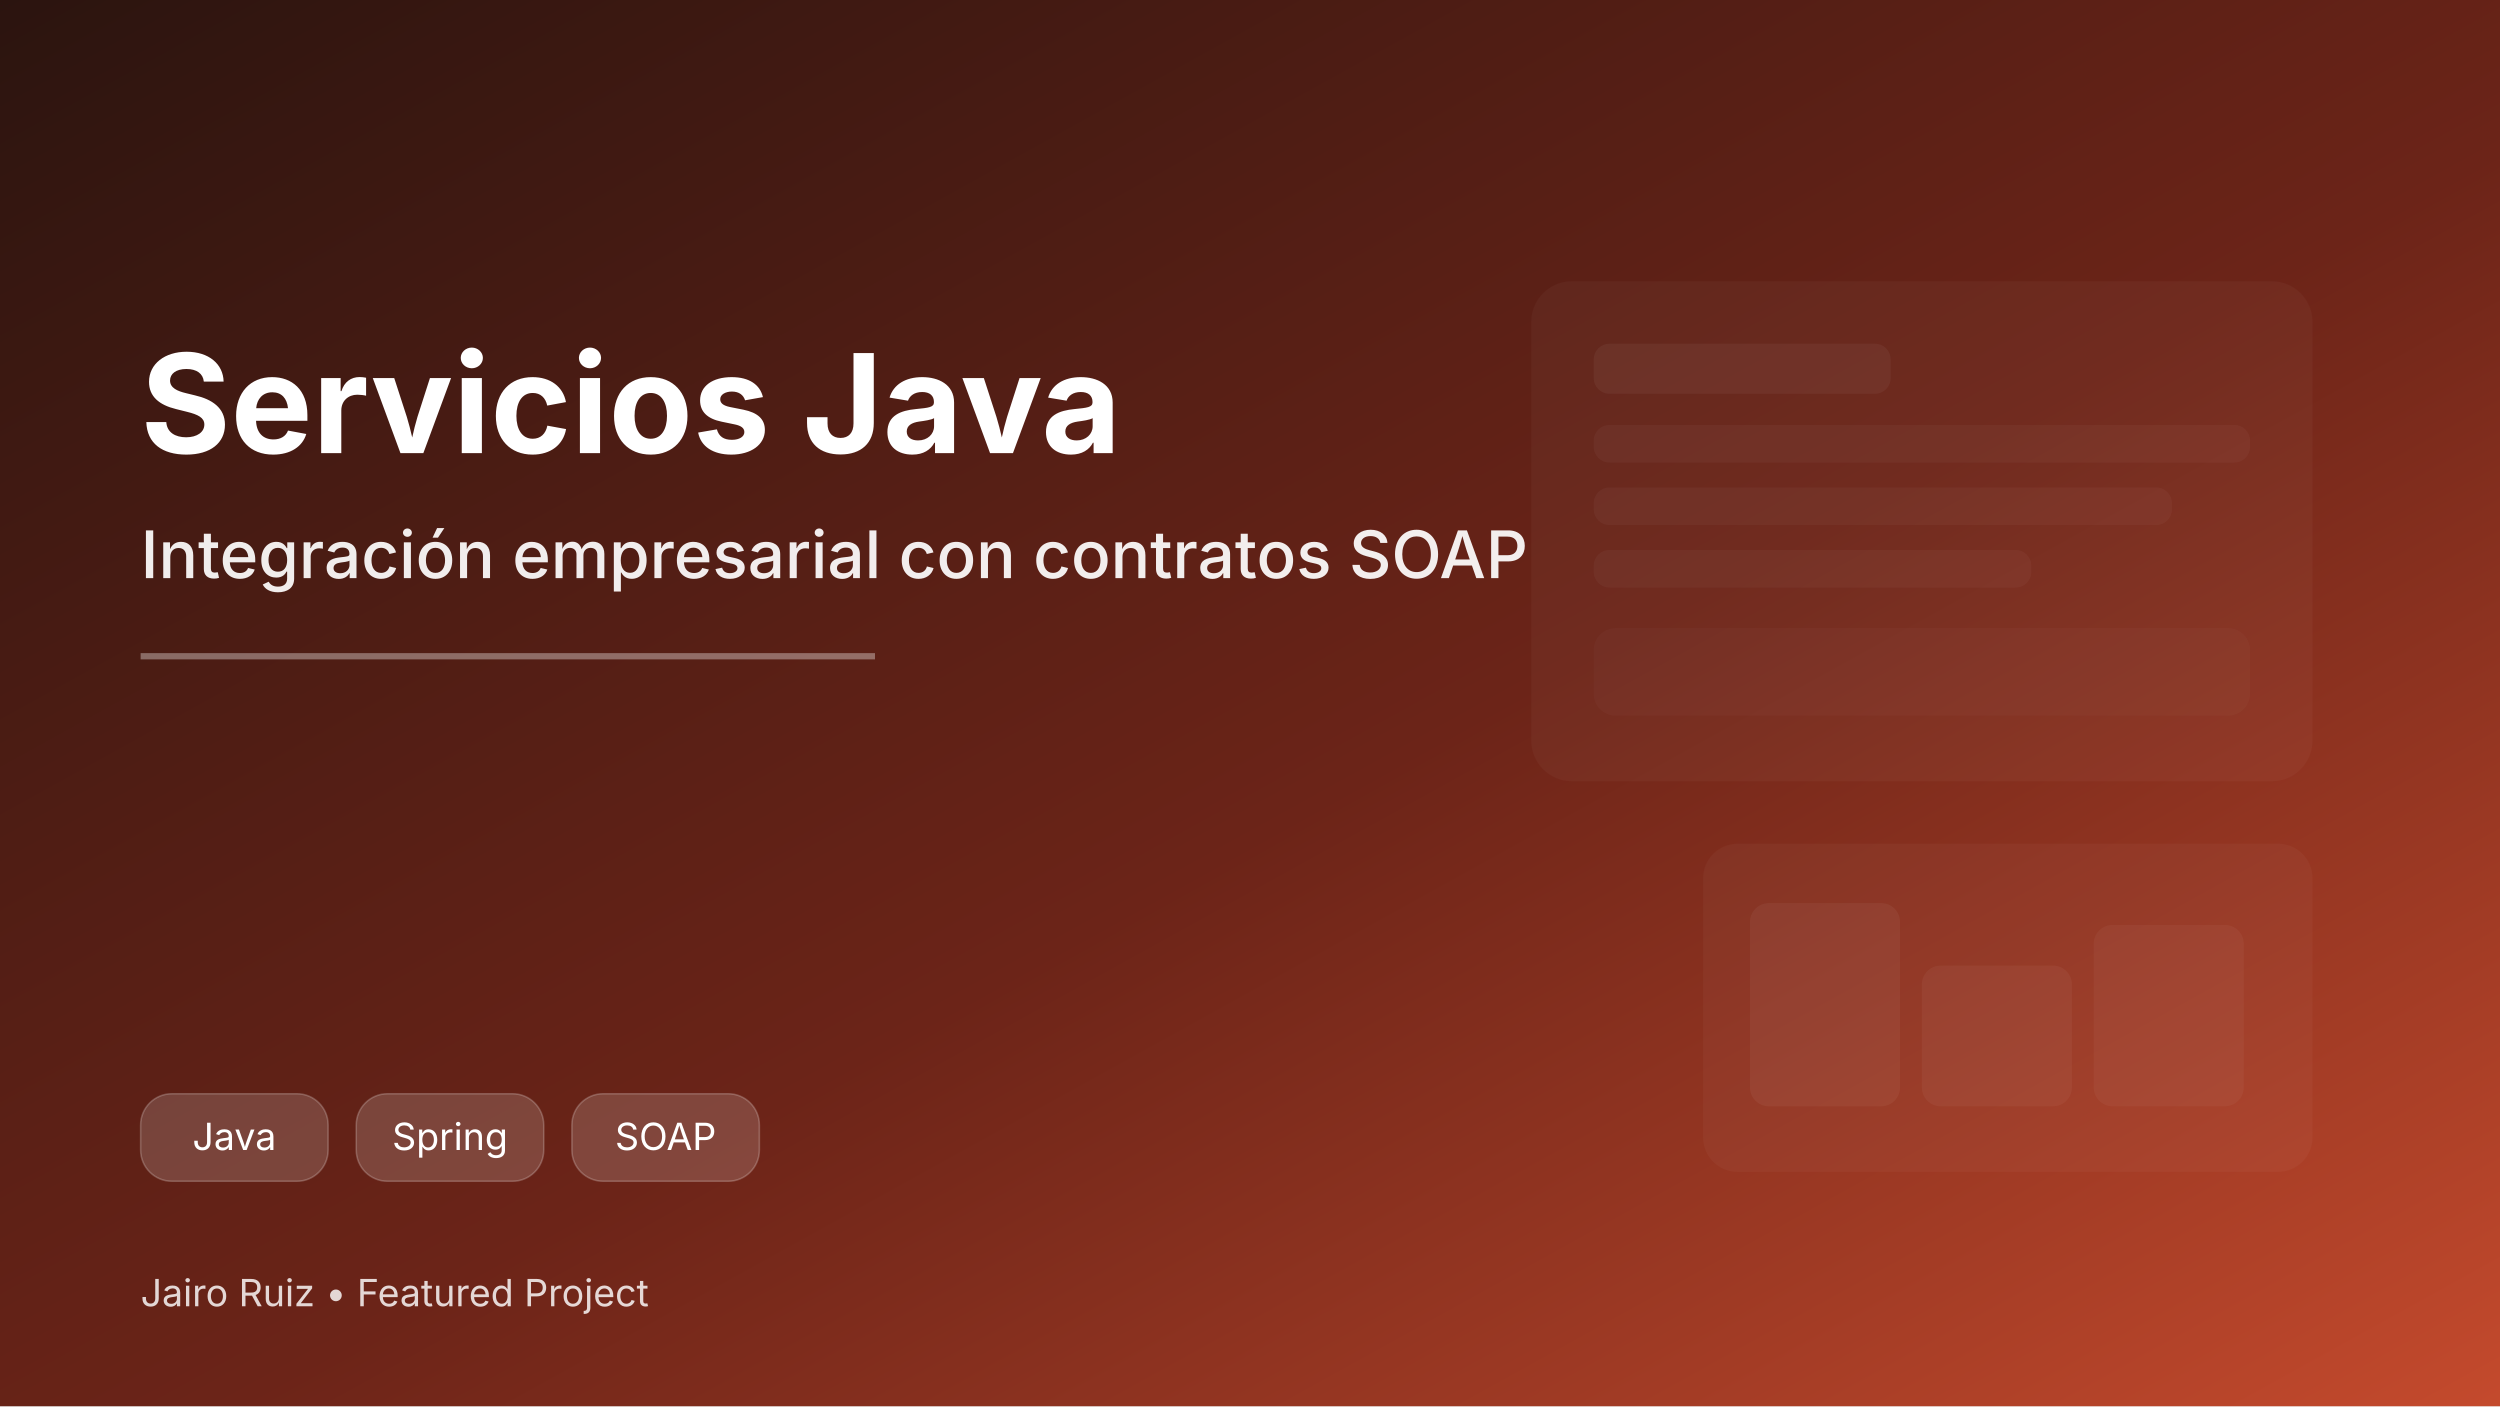
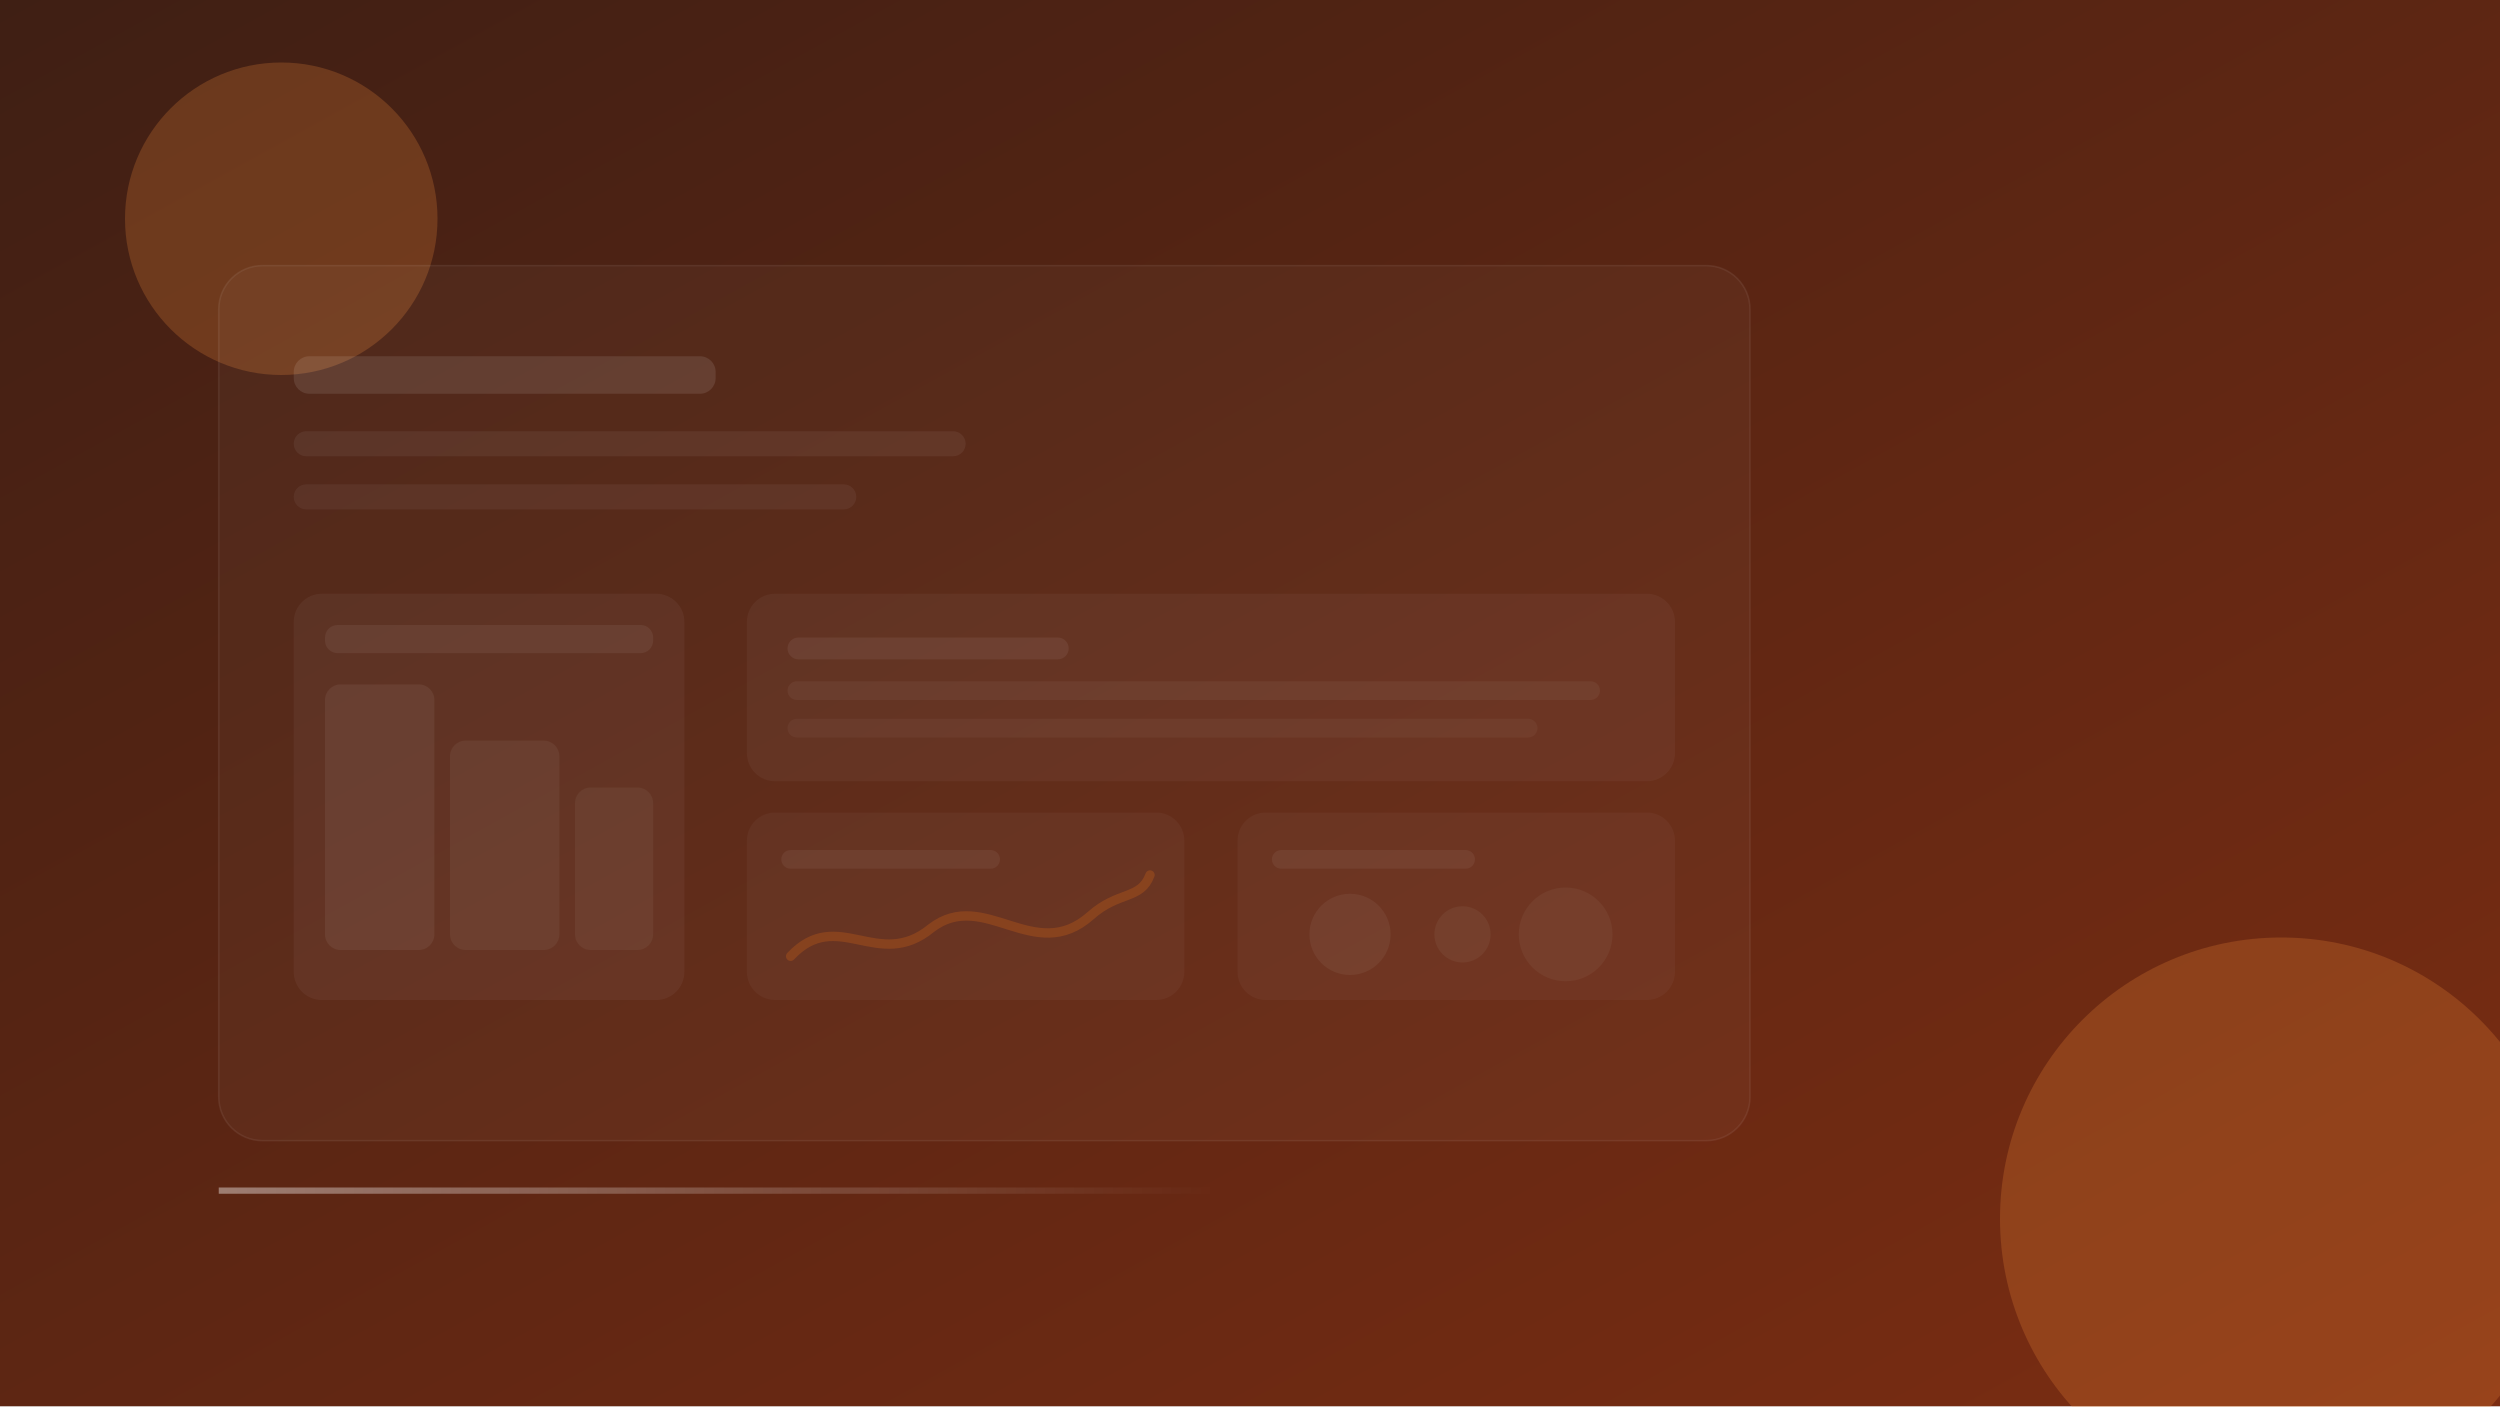
- <svg xmlns="http://www.w3.org/2000/svg" width="1600" height="900" viewBox="0 0 1600 900" role="img" aria-label="Servicios Java">
+ <svg xmlns="http://www.w3.org/2000/svg" width="1600" height="900" viewBox="0 0 1600 900" role="img" aria-label="Project cover">
  <defs>
    <linearGradient id="bg" x1="0" y1="0" x2="1" y2="1">
-       <stop offset="0%" stop-color="#2b140f" />
-       <stop offset="55%" stop-color="#6c2418" />
-       <stop offset="100%" stop-color="#c44a2d" />
+       <stop offset="0%" stop-color="#3f1f14" />
+       <stop offset="100%" stop-color="#7c2d12" />
    </linearGradient>
-     <radialGradient id="glow1" cx="0" cy="0" r="1" gradientTransform="translate(1250 180) rotate(90) scale(240 400)">
-       <stop offset="0%" stop-color="rgba(255,255,255,0.32)" />
-       <stop offset="100%" stop-color="rgba(255,255,255,0)" />
-     </radialGradient>
-     <radialGradient id="glow2" cx="0" cy="0" r="1" gradientTransform="translate(300 820) rotate(90) scale(260 440)">
-       <stop offset="0%" stop-color="rgba(255,255,255,0.22)" />
-       <stop offset="100%" stop-color="rgba(255,255,255,0)" />
-     </radialGradient>
+     <linearGradient id="line" x1="0" y1="0" x2="1" y2="0">
+       <stop offset="0%" stop-color="rgba(255,255,255,0.4)" />
+       <stop offset="100%" stop-color="rgba(255,255,255,0.0)" />
+     </linearGradient>
  </defs>
  <rect width="1600" height="900" fill="url(#bg)" />
-   <rect width="1600" height="900" fill="url(#glow1)" />
-   <rect width="1600" height="900" fill="url(#glow2)" />
  <g opacity="0.22">
-     <rect x="980" y="180" width="500" height="320" rx="26" fill="rgba(255,255,255,0.14)" />
-     <rect x="1020" y="220" width="190" height="32" rx="10" fill="rgba(255,255,255,0.24)" />
-     <rect x="1020" y="272" width="420" height="24" rx="10" fill="rgba(255,255,255,0.18)" />
-     <rect x="1020" y="312" width="370" height="24" rx="10" fill="rgba(255,255,255,0.18)" />
-     <rect x="1020" y="352" width="280" height="24" rx="10" fill="rgba(255,255,255,0.18)" />
-     <rect x="1020" y="402" width="420" height="56" rx="14" fill="rgba(255,255,255,0.12)" />
-     <rect x="1090" y="540" width="390" height="210" rx="22" fill="rgba(255,255,255,0.14)" />
-     <rect x="1120" y="578" width="96" height="130" rx="12" fill="rgba(255,255,255,0.24)" />
-     <rect x="1230" y="618" width="96" height="90" rx="12" fill="rgba(255,255,255,0.22)" />
-     <rect x="1340" y="592" width="96" height="116" rx="12" fill="rgba(255,255,255,0.20)" />
+     <circle cx="180" cy="140" r="100" fill="#fb923c" />
+     <circle cx="1460" cy="780" r="180" fill="#fb923c" />
  </g>
-   <text x="90" y="290" font-family="Inter,Segoe UI,Arial,sans-serif" font-size="88" font-weight="700" fill="white">Servicios Java</text>
-   <text x="90" y="370" font-family="Inter,Segoe UI,Arial,sans-serif" font-size="42" font-weight="500" fill="rgba(255,255,255,0.92)">Integración empresarial con contratos SOAP</text>
-   <line x1="90" y1="420" x2="560" y2="420" stroke="rgba(255,255,255,0.35)" stroke-width="4" />
-   <g transform="translate(90,700)">
-     <rect rx="20" ry="20" width="120" height="56" fill="rgba(255,255,255,0.16)" stroke="rgba(255,255,255,0.22)" />
-     <text x="60.0" y="36" text-anchor="middle" font-family="Inter,Segoe UI,Arial,sans-serif" font-size="24" fill="white">Java</text>
+   <g opacity="0.26" transform="translate(140 170)">
+     <rect width="980" height="560" rx="28" fill="rgba(255,255,255,0.12)" stroke="rgba(255,255,255,0.28)" />
+     <rect x="48" y="58" width="270" height="24" rx="10" fill="rgba(255,255,255,0.42)" />
+     <rect x="48" y="106" width="430" height="16" rx="8" fill="rgba(255,255,255,0.25)" />
+     <rect x="48" y="140" width="360" height="16" rx="8" fill="rgba(255,255,255,0.22)" />
+     <g transform="translate(48 210)">
+       <rect width="250" height="260" rx="18" fill="rgba(255,255,255,0.18)" />
+       <rect x="20" y="20" width="210" height="18" rx="8" fill="rgba(255,255,255,0.28)" />
+       <rect x="20" y="58" width="70" height="170" rx="10" fill="rgba(255,255,255,0.28)" />
+       <rect x="100" y="94" width="70" height="134" rx="10" fill="rgba(255,255,255,0.24)" />
+       <rect x="180" y="124" width="50" height="104" rx="10" fill="rgba(255,255,255,0.22)" />
+     </g>
+     <g transform="translate(338 210)">
+       <rect width="594" height="120" rx="18" fill="rgba(255,255,255,0.16)" />
+       <rect x="26" y="28" width="180" height="14" rx="7" fill="rgba(255,255,255,0.3)" />
+       <rect x="26" y="56" width="520" height="12" rx="6" fill="rgba(255,255,255,0.22)" />
+       <rect x="26" y="80" width="480" height="12" rx="6" fill="rgba(255,255,255,0.18)" />
+     </g>
+     <g transform="translate(338 350)">
+       <rect width="280" height="120" rx="18" fill="rgba(255,255,255,0.14)" />
+       <rect x="22" y="24" width="140" height="12" rx="6" fill="rgba(255,255,255,0.26)" />
+       <path d="M28 92 C58 60, 84 102, 118 74 C152 48, 184 98, 220 66 C238 50, 252 56, 258 40" fill="none" stroke="#fb923c" stroke-width="6" stroke-linecap="round" />
+     </g>
+     <g transform="translate(652 350)">
+       <rect width="280" height="120" rx="18" fill="rgba(255,255,255,0.14)" />
+       <rect x="22" y="24" width="130" height="12" rx="6" fill="rgba(255,255,255,0.26)" />
+       <circle cx="72" cy="78" r="26" fill="rgba(255,255,255,0.24)" />
+       <circle cx="144" cy="78" r="18" fill="rgba(255,255,255,0.22)" />
+       <circle cx="210" cy="78" r="30" fill="rgba(255,255,255,0.2)" />
+     </g>
  </g>
-   <g transform="translate(228,700)">
-     <rect rx="20" ry="20" width="120" height="56" fill="rgba(255,255,255,0.16)" stroke="rgba(255,255,255,0.22)" />
-     <text x="60.0" y="36" text-anchor="middle" font-family="Inter,Segoe UI,Arial,sans-serif" font-size="24" fill="white">Spring</text>
-   </g>
-   <g transform="translate(366,700)">
-     <rect rx="20" ry="20" width="120" height="56" fill="rgba(255,255,255,0.16)" stroke="rgba(255,255,255,0.22)" />
-     <text x="60.0" y="36" text-anchor="middle" font-family="Inter,Segoe UI,Arial,sans-serif" font-size="24" fill="white">SOAP</text>
-   </g>
-   <text x="90" y="836" font-family="Inter,Segoe UI,Arial,sans-serif" font-size="24" fill="rgba(255,255,255,0.82)">Jairo Ruiz • Featured Project</text>
+   <rect x="140" y="760" width="640" height="4" fill="url(#line)" />
</svg>
